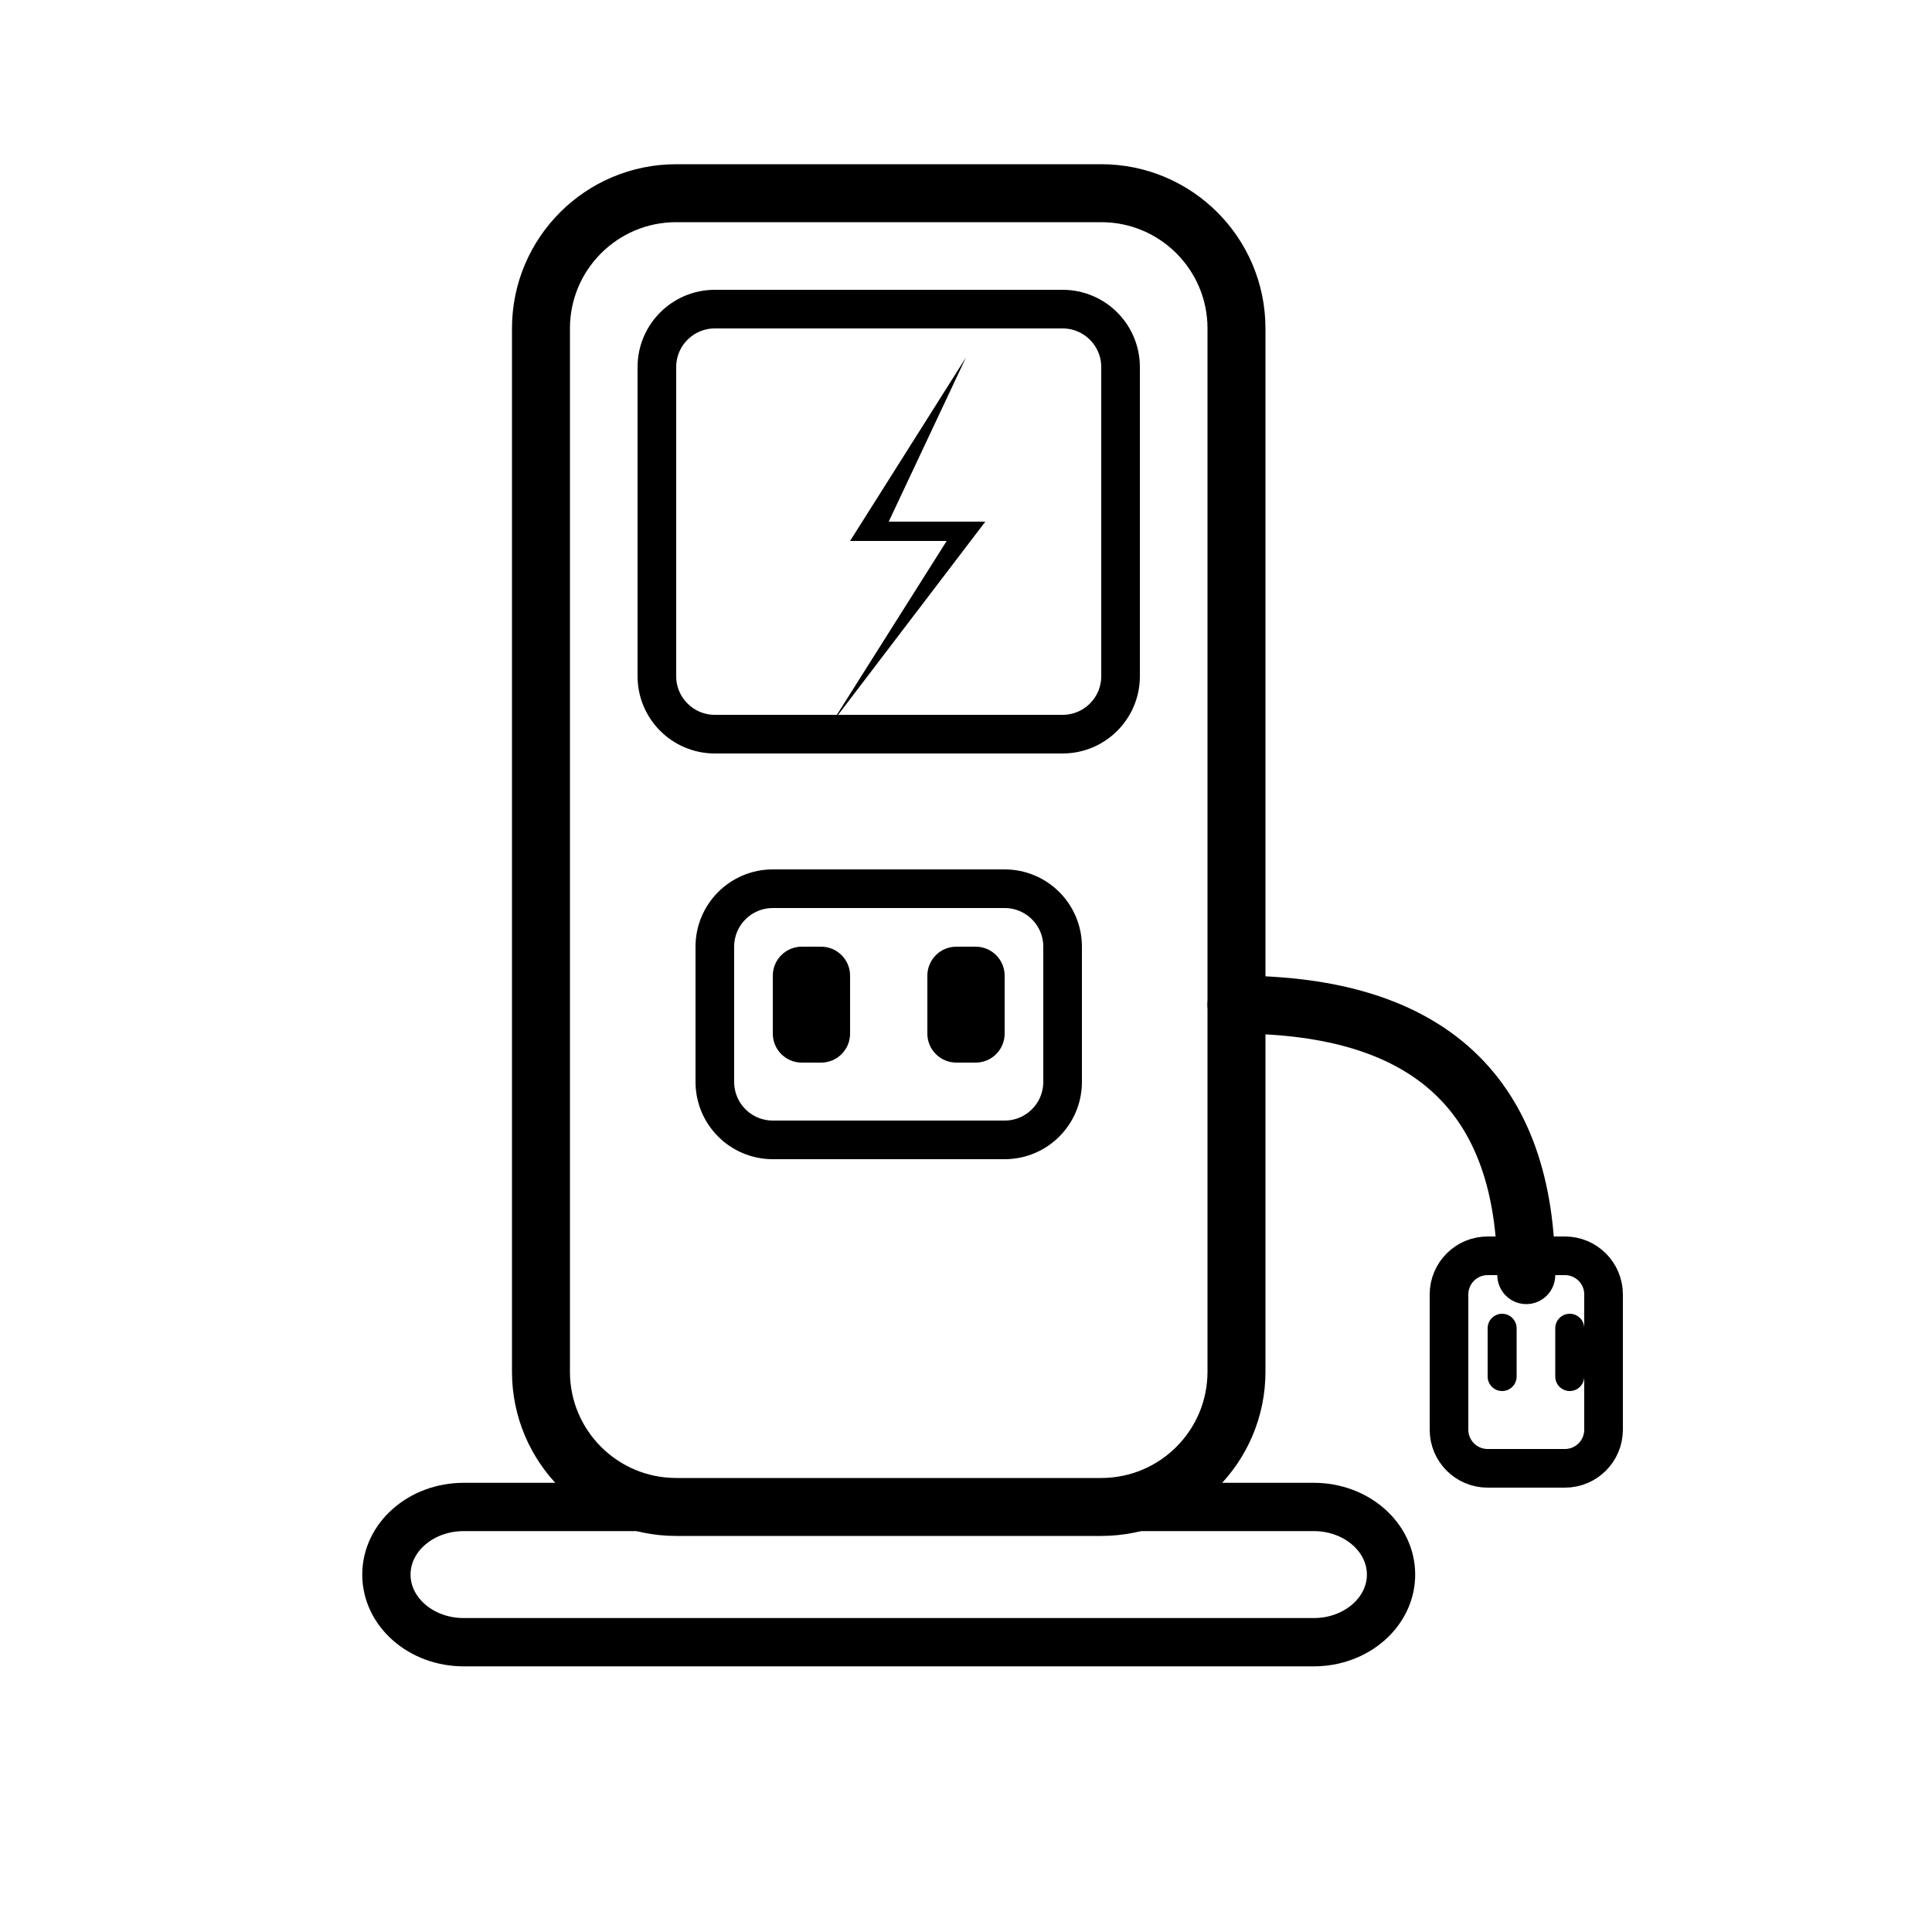
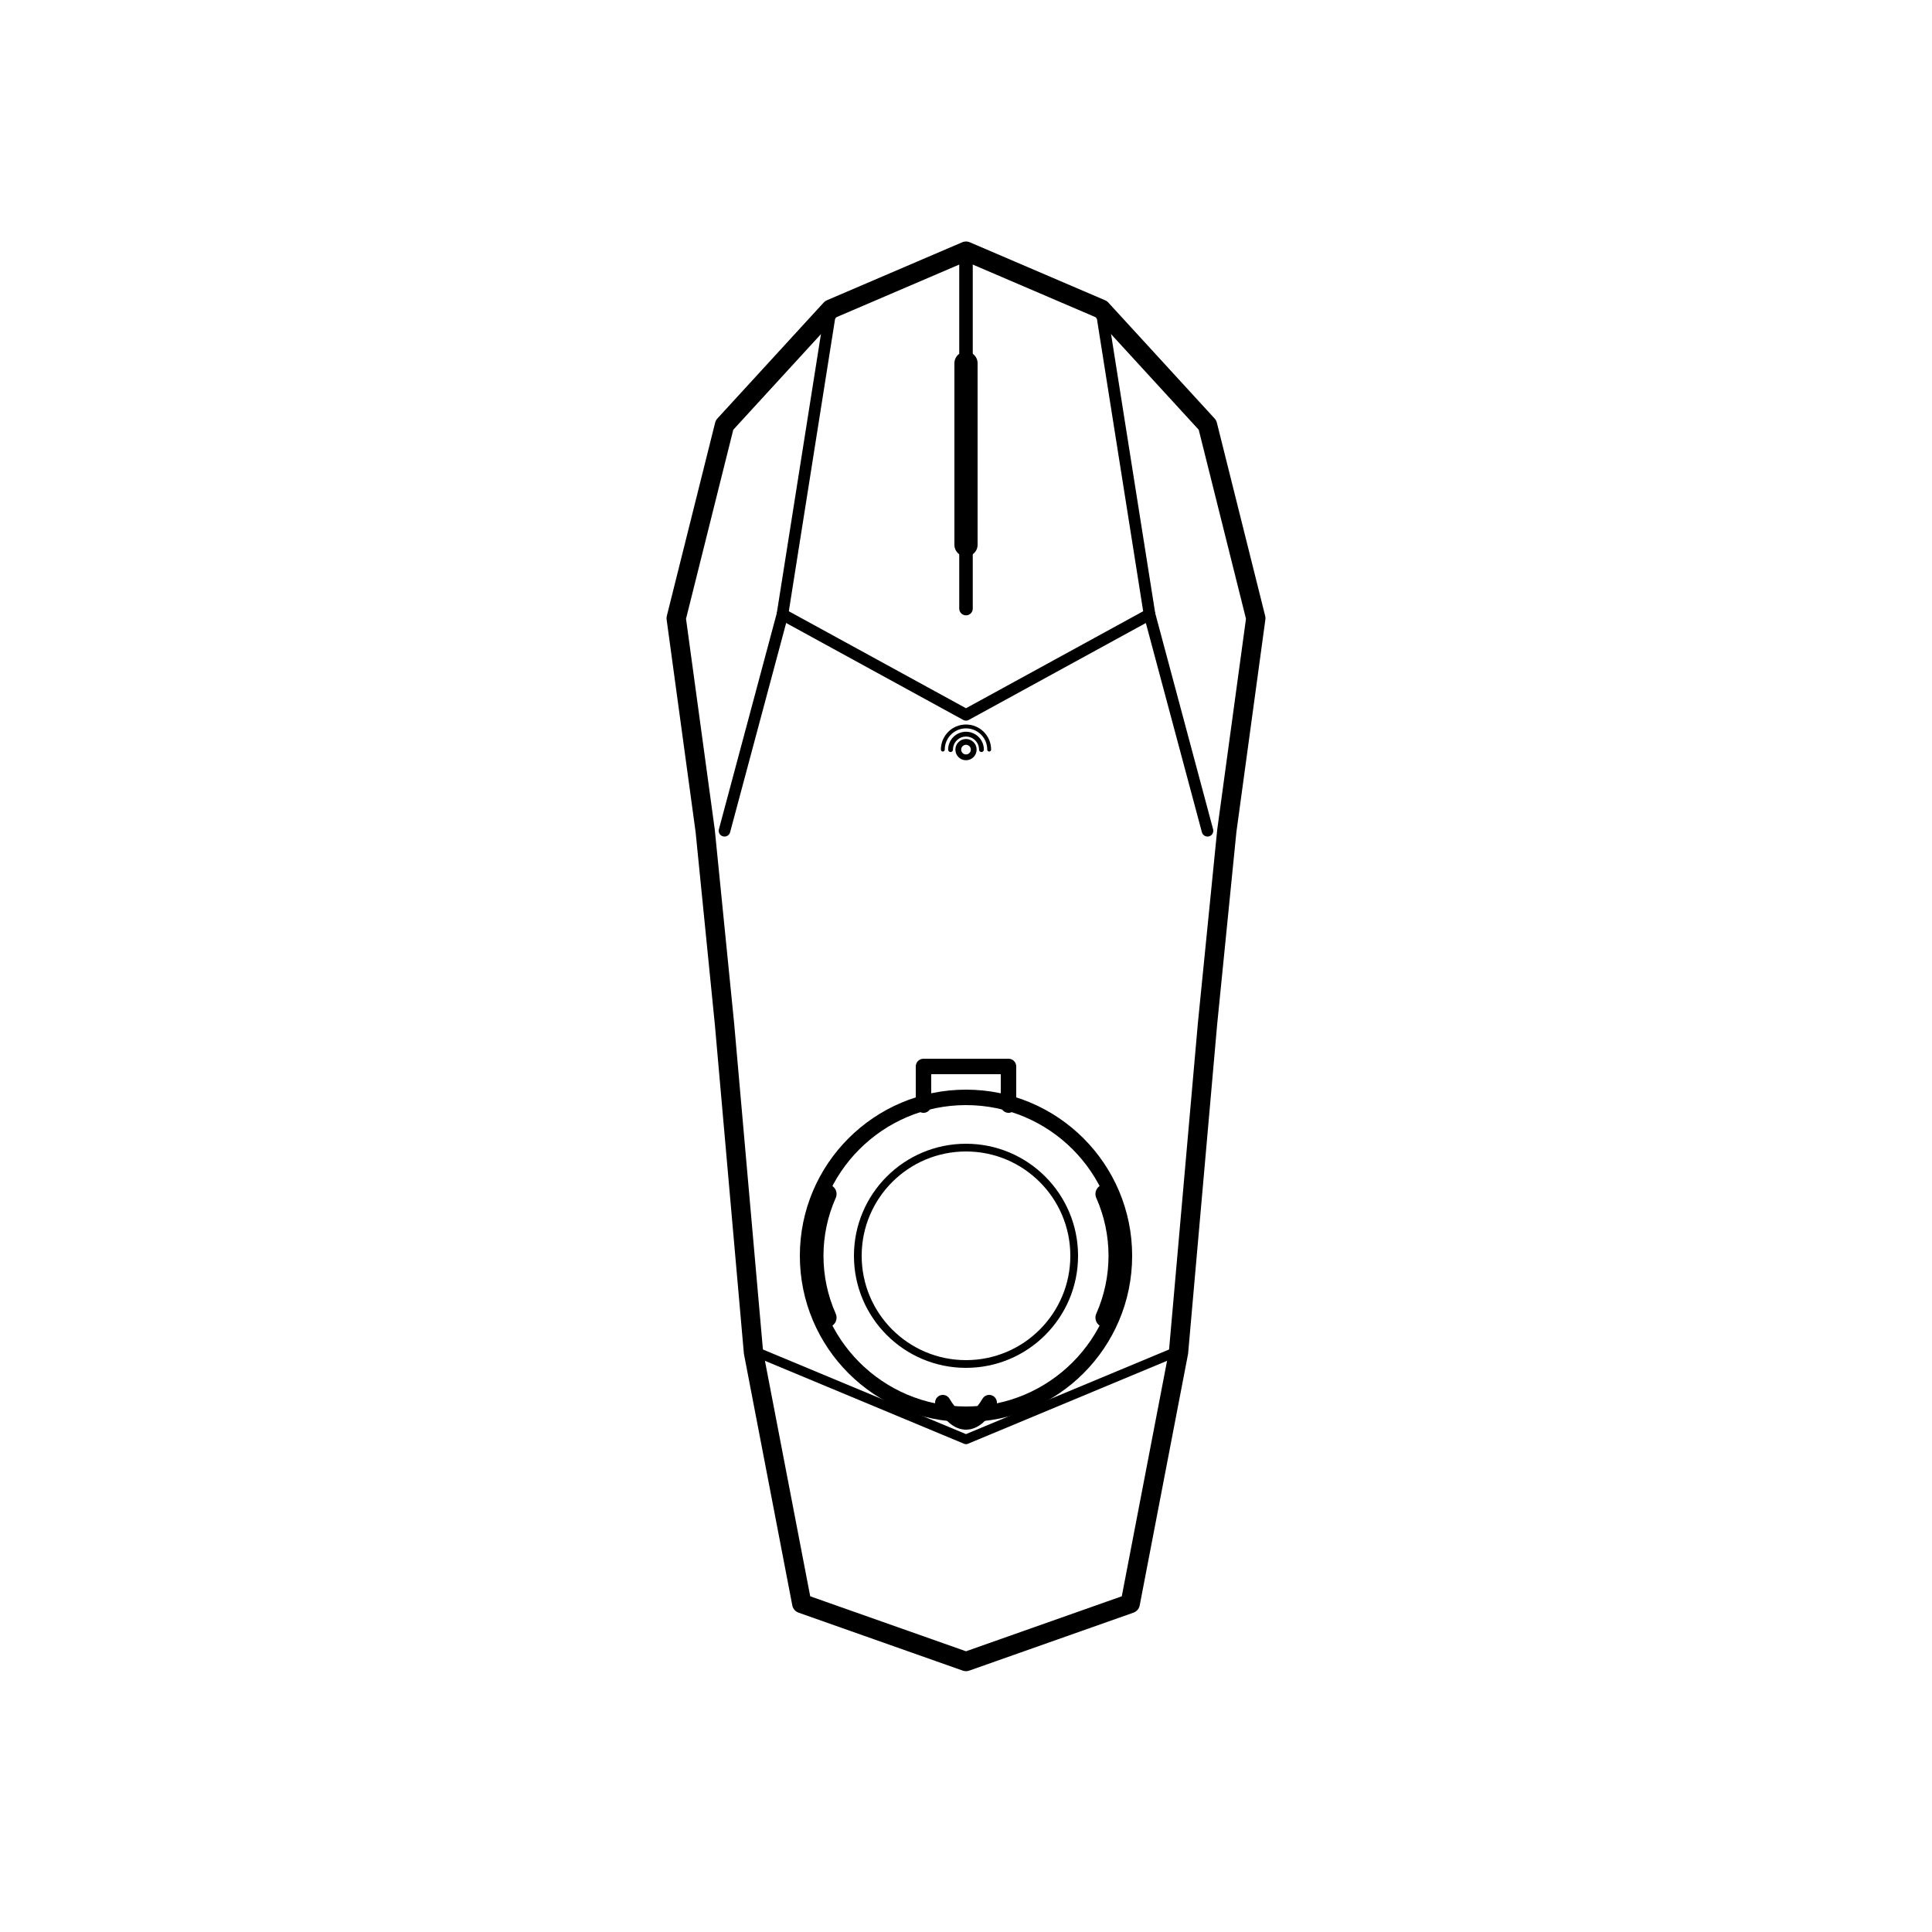
- <svg xmlns="http://www.w3.org/2000/svg" viewBox="0 0 100 100">
-   <rect x="28" y="10" width="36" height="68" rx="7" fill="none" stroke="#000" stroke-width="3" />
-   <rect x="34" y="16" width="24" height="22" rx="3" fill="none" stroke="#000" stroke-width="2" />
-   <polygon points="50,18.5 44,28 49,28 43,37.5 51,27 46,27" fill="#000" />
-   <rect x="37" y="46" width="18" height="13" rx="3" fill="none" stroke="#000" stroke-width="2" />
-   <rect x="40" y="49" width="4" height="6" rx="1.5" fill="#000" />
-   <rect x="48" y="49" width="4" height="6" rx="1.5" fill="#000" />
-   <rect x="20" y="78" width="52" height="7" rx="4" fill="none" stroke="#000" stroke-width="2.5" />
-   <path d="M64 52 Q79 52 79 66" stroke="#000" stroke-width="3" fill="none" stroke-linecap="round" />
-   <rect x="75" y="65" width="8" height="11" rx="2" fill="none" stroke="#000" stroke-width="2" />
-   <rect x="77" y="68" width="1.5" height="4" rx="0.75" fill="#000" />
-   <rect x="80.5" y="68" width="1.5" height="4" rx="0.75" fill="#000" />
+ <svg xmlns="http://www.w3.org/2000/svg" width="1000" height="1000" viewBox="0 0 1000 1000">
+   <g transform="translate(0,10)" fill="none" stroke="#000000" stroke-linecap="round" stroke-linejoin="round">
+     <path d="       M500 120       L570 150       L625 210       L650 310       L635 420       L625 520       L610 690       L585 820       L500 850       L415 820       L390 690       L375 520       L365 420       L350 310       L375 210       L430 150       Z" stroke-width="10" />
+     <path d="M500 120 L500 305" stroke-width="7" />
+     <path d="M430 150 L405 308 L375 420" stroke-width="6" />
+     <path d="M570 150 L595 308 L625 420" stroke-width="6" />
+     <path d="M405 308 L500 360 L595 308" stroke-width="6" />
+     <path d="M500 178 L500 272" stroke-width="12" />
+     <circle cx="500" cy="378" r="4" stroke-width="3" />
+     <path d="M492 378a8 8 0 0 1 16 0" stroke-width="2.5" />
+     <path d="M488 378a12 12 0 0 1 24 0" stroke-width="2" />
+     <g transform="translate(500,640)">
+       <circle cx="0" cy="0" r="82" stroke-width="8" />
+       <circle cx="0" cy="0" r="56" stroke-width="4" />
+       <path d="M-22 -78 L-22 -98 L22 -98 L22 -78" stroke-width="8" />
+       <path d="M-72 -32 A79 79 0 0 0 -72 32" stroke-width="10" />
+       <path d="M72 -32 A79 79 0 0 1 72 32" stroke-width="10" />
+       <path d="M-12 76 Q0 96 12 76" stroke-width="8" />
+     </g>
+     <path d="M392 690 L500 735 L608 690" stroke-width="5" />
+   </g>
</svg>
